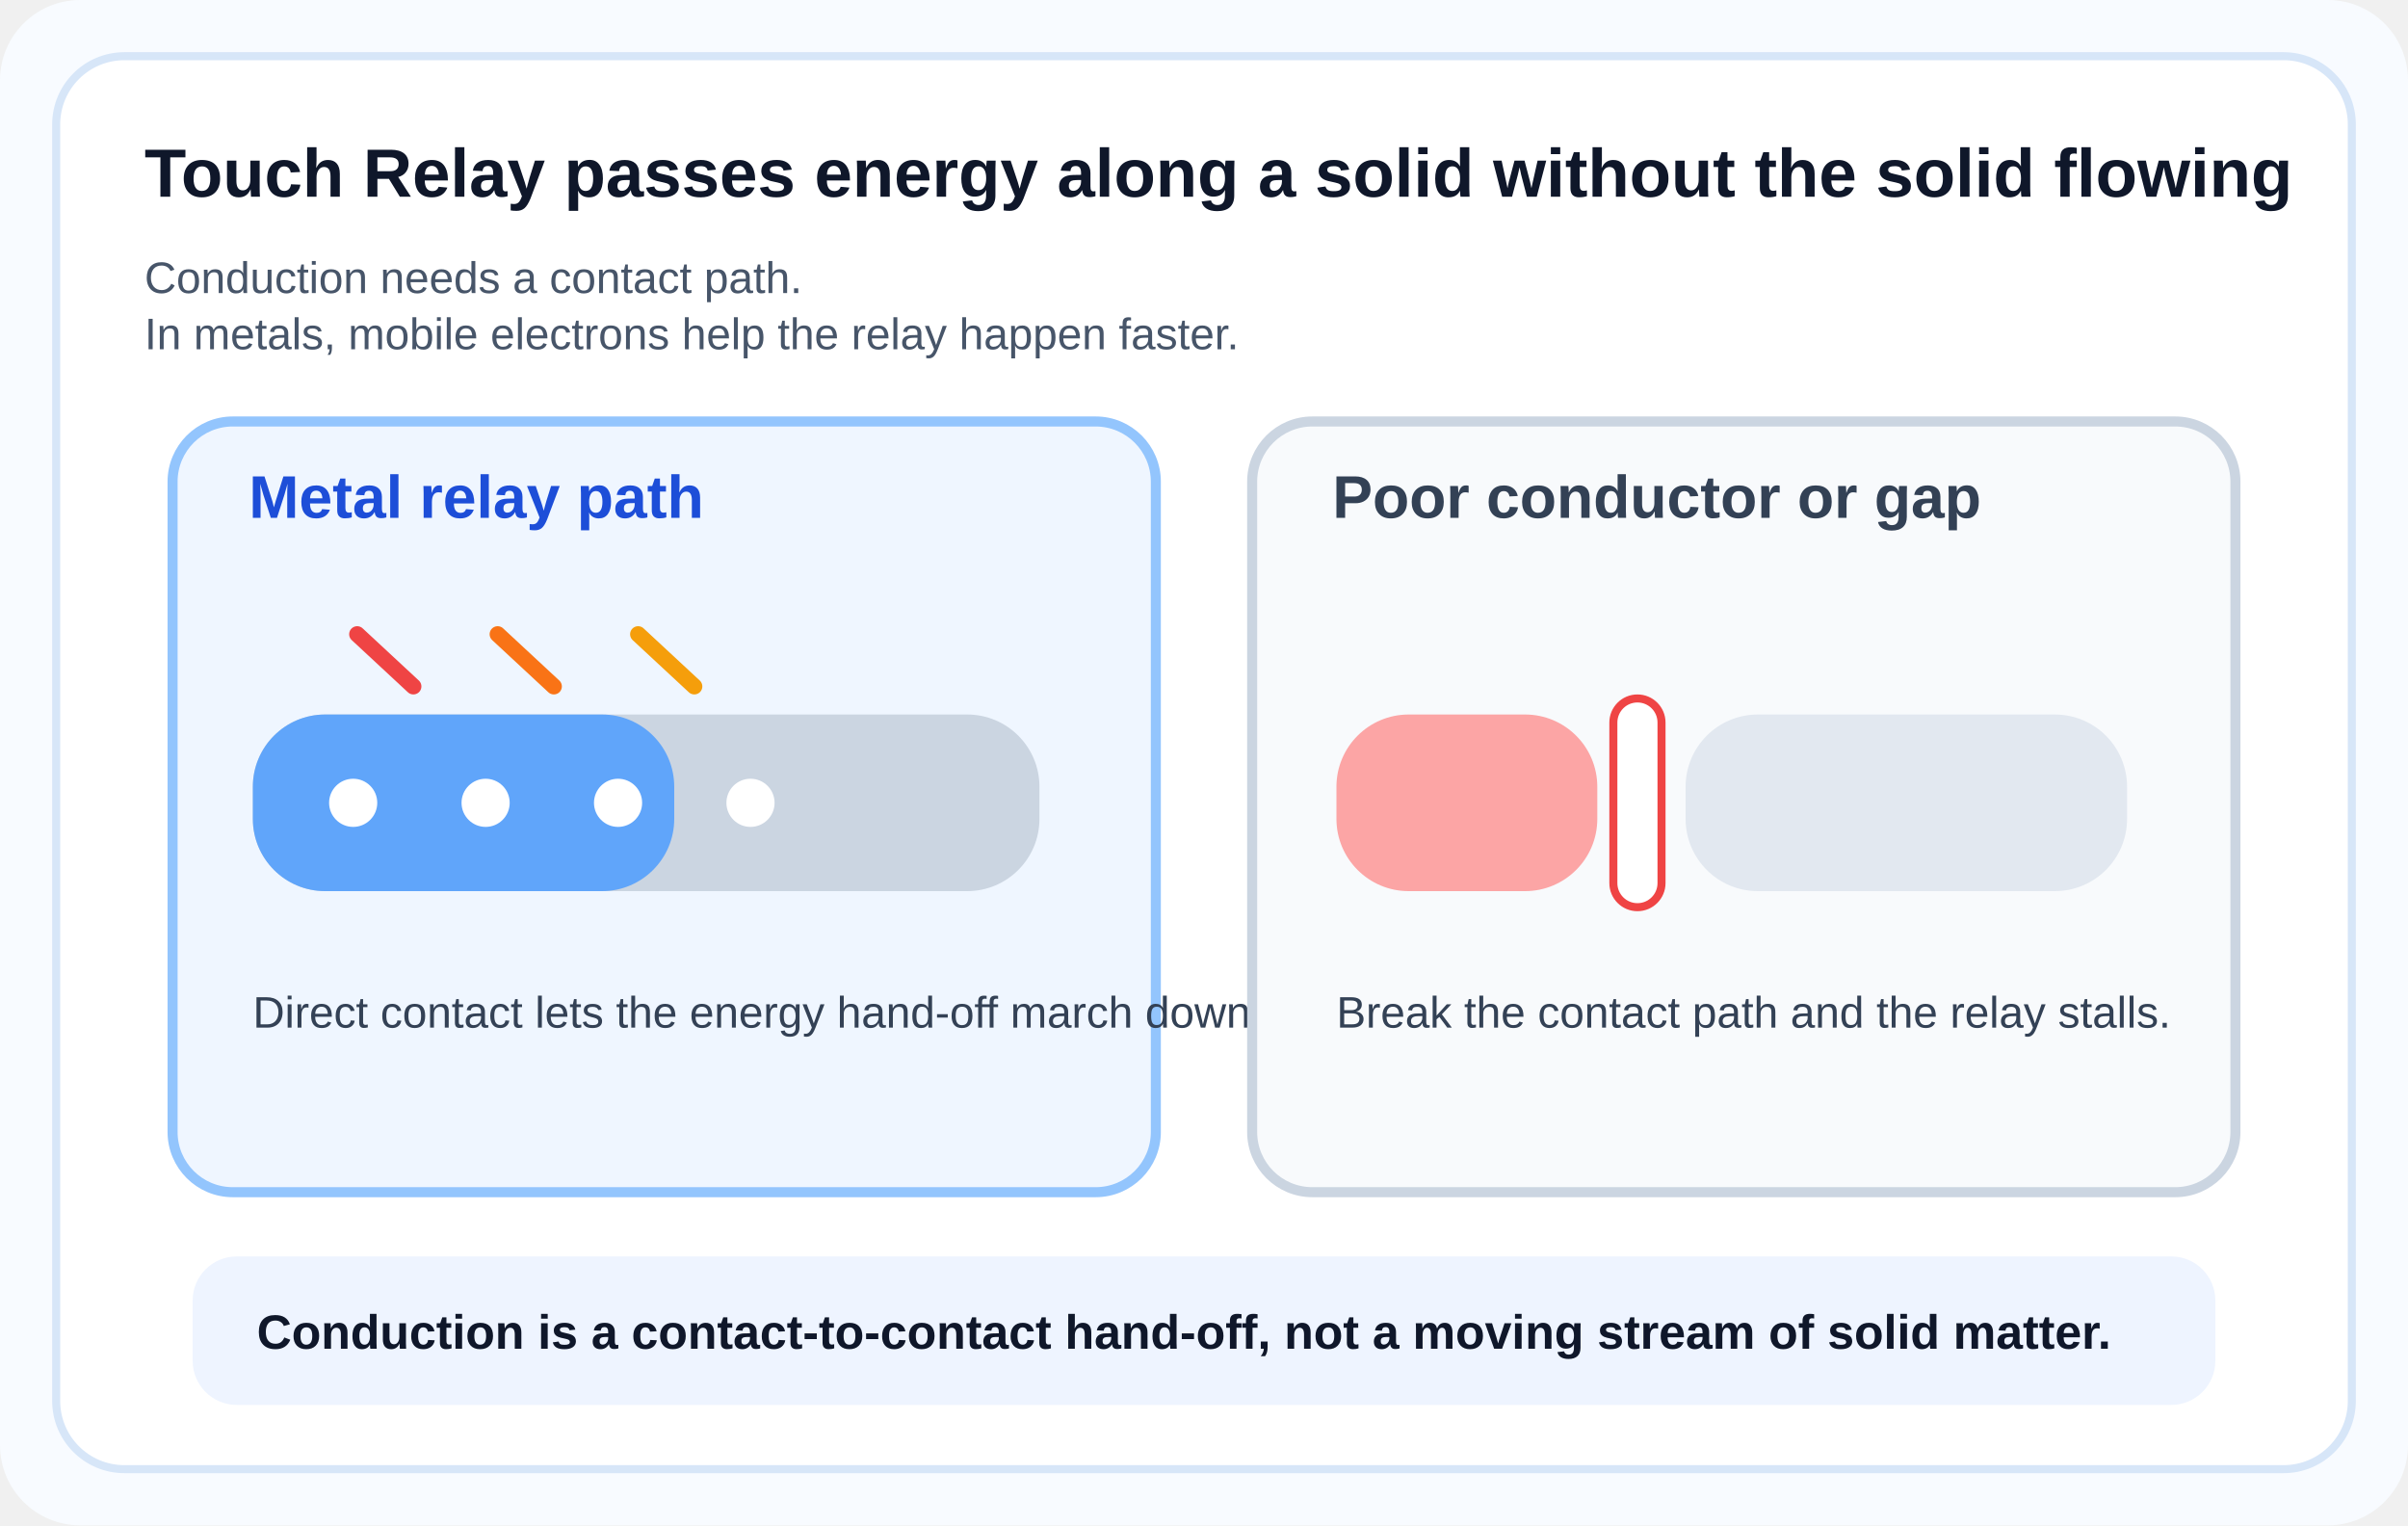
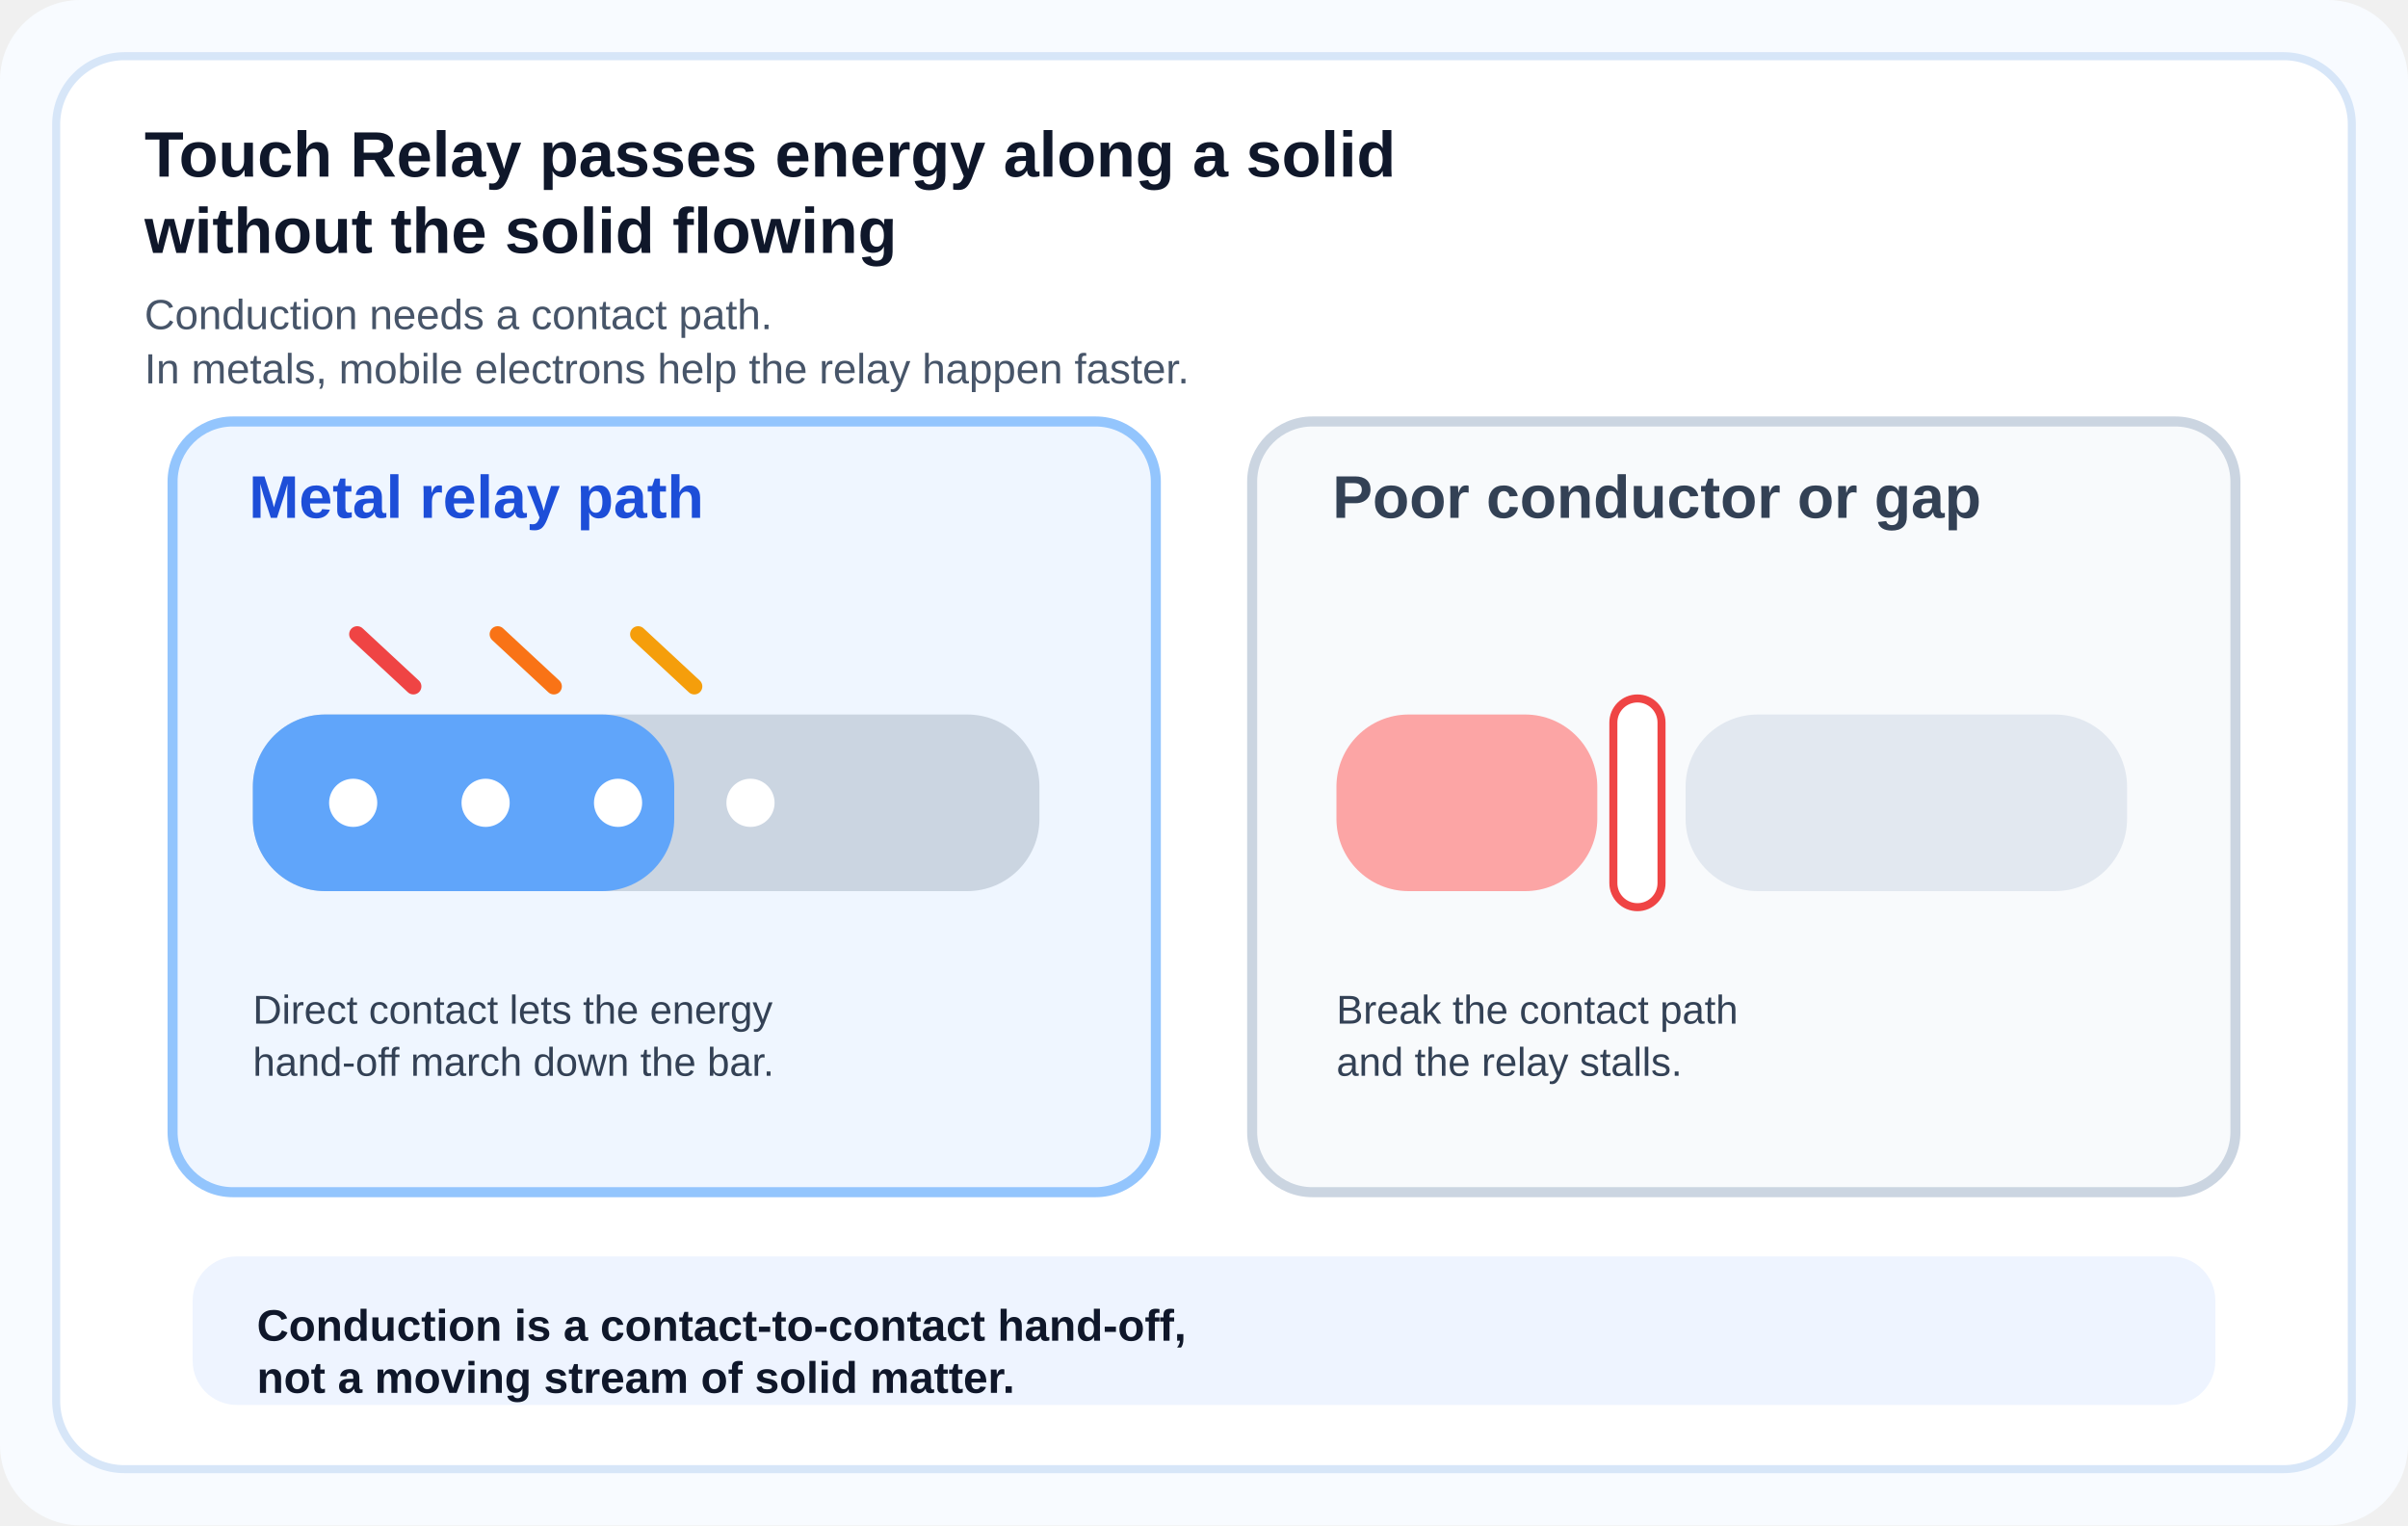
<svg xmlns="http://www.w3.org/2000/svg" width="1200" height="760" viewBox="0 0 1200 760" fill="none">
  <rect width="1200" height="760" rx="40" fill="#F8FBFF" />
  <rect x="28" y="28" width="1144" height="704" rx="34" fill="#FFFFFF" stroke="#D7E6F8" stroke-width="4" />
-   <text x="72" y="98" fill="#0F172A" font-family="Arial, Helvetica, sans-serif" font-size="34" font-weight="700">
-     Touch Relay passes energy along a solid without the solid flowing
+   <text x="72" y="88" fill="#0F172A" font-family="Arial, Helvetica, sans-serif" font-size="32" font-weight="700">
+     <tspan x="72" dy="0">Touch Relay passes energy along a solid</tspan>
+     <tspan x="72" dy="38">without the solid flowing</tspan>
  </text>
-   <text x="72" y="146" fill="#475569" font-family="Arial, Helvetica, sans-serif" font-size="22">
+   <text x="72" y="164" fill="#475569" font-family="Arial, Helvetica, sans-serif" font-size="21">
    <tspan x="72" dy="0">Conduction needs a contact path.</tspan>
-     <tspan x="72" dy="28">In metals, mobile electrons help the relay happen faster.</tspan>
+     <tspan x="72" dy="27">In metals, mobile electrons help the relay happen faster.</tspan>
  </text>
  <rect x="86" y="210" width="490" height="384" rx="30" fill="#EFF6FF" stroke="#93C5FD" stroke-width="5" />
  <text x="124" y="258" fill="#1D4ED8" font-family="Arial, Helvetica, sans-serif" font-size="30" font-weight="700">Metal relay path</text>
  <rect x="126" y="356" width="392" height="88" rx="36" fill="#CBD5E1" />
  <rect x="126" y="356" width="210" height="88" rx="36" fill="#60A5FA" />
  <circle cx="176" cy="400" r="12" fill="#FFFFFF" />
  <circle cx="242" cy="400" r="12" fill="#FFFFFF" />
  <circle cx="308" cy="400" r="12" fill="#FFFFFF" />
  <circle cx="374" cy="400" r="12" fill="#FFFFFF" />
  <path d="M178 316L206 342" stroke="#EF4444" stroke-width="8" stroke-linecap="round" />
  <path d="M248 316L276 342" stroke="#F97316" stroke-width="8" stroke-linecap="round" />
  <path d="M318 316L346 342" stroke="#F59E0B" stroke-width="8" stroke-linecap="round" />
-   <text x="126" y="512" fill="#334155" font-family="Arial, Helvetica, sans-serif" font-size="22">
-     Direct contact lets the energy hand-off march down the bar.
+   <text x="126" y="510" fill="#334155" font-family="Arial, Helvetica, sans-serif" font-size="20">
+     <tspan x="126" dy="0">Direct contact lets the energy</tspan>
+     <tspan x="126" dy="26">hand-off march down the bar.</tspan>
  </text>
  <rect x="624" y="210" width="490" height="384" rx="30" fill="#F8FAFC" stroke="#CBD5E1" stroke-width="5" />
  <text x="664" y="258" fill="#334155" font-family="Arial, Helvetica, sans-serif" font-size="30" font-weight="700">Poor conductor or gap</text>
  <rect x="666" y="356" width="130" height="88" rx="36" fill="#FCA5A5" />
  <rect x="840" y="356" width="220" height="88" rx="36" fill="#E2E8F0" />
  <rect x="804" y="348" width="24" height="104" rx="12" fill="#FFFFFF" stroke="#EF4444" stroke-width="4" />
-   <text x="666" y="512" fill="#334155" font-family="Arial, Helvetica, sans-serif" font-size="22">
-     Break the contact path and the relay stalls.
+   <text x="666" y="510" fill="#334155" font-family="Arial, Helvetica, sans-serif" font-size="20">
+     <tspan x="666" dy="0">Break the contact path</tspan>
+     <tspan x="666" dy="26">and the relay stalls.</tspan>
  </text>
  <rect x="96" y="626" width="1008" height="74" rx="22" fill="#EEF4FF" />
-   <text x="128" y="672" fill="#0F172A" font-family="Arial, Helvetica, sans-serif" font-size="24" font-weight="700">
-     Conduction is a contact-to-contact hand-off, not a moving stream of solid matter.
+   <text x="128" y="668" fill="#0F172A" font-family="Arial, Helvetica, sans-serif" font-size="22" font-weight="700">
+     <tspan x="128" dy="0">Conduction is a contact-to-contact hand-off,</tspan>
+     <tspan x="128" dy="26">not a moving stream of solid matter.</tspan>
  </text>
</svg>
